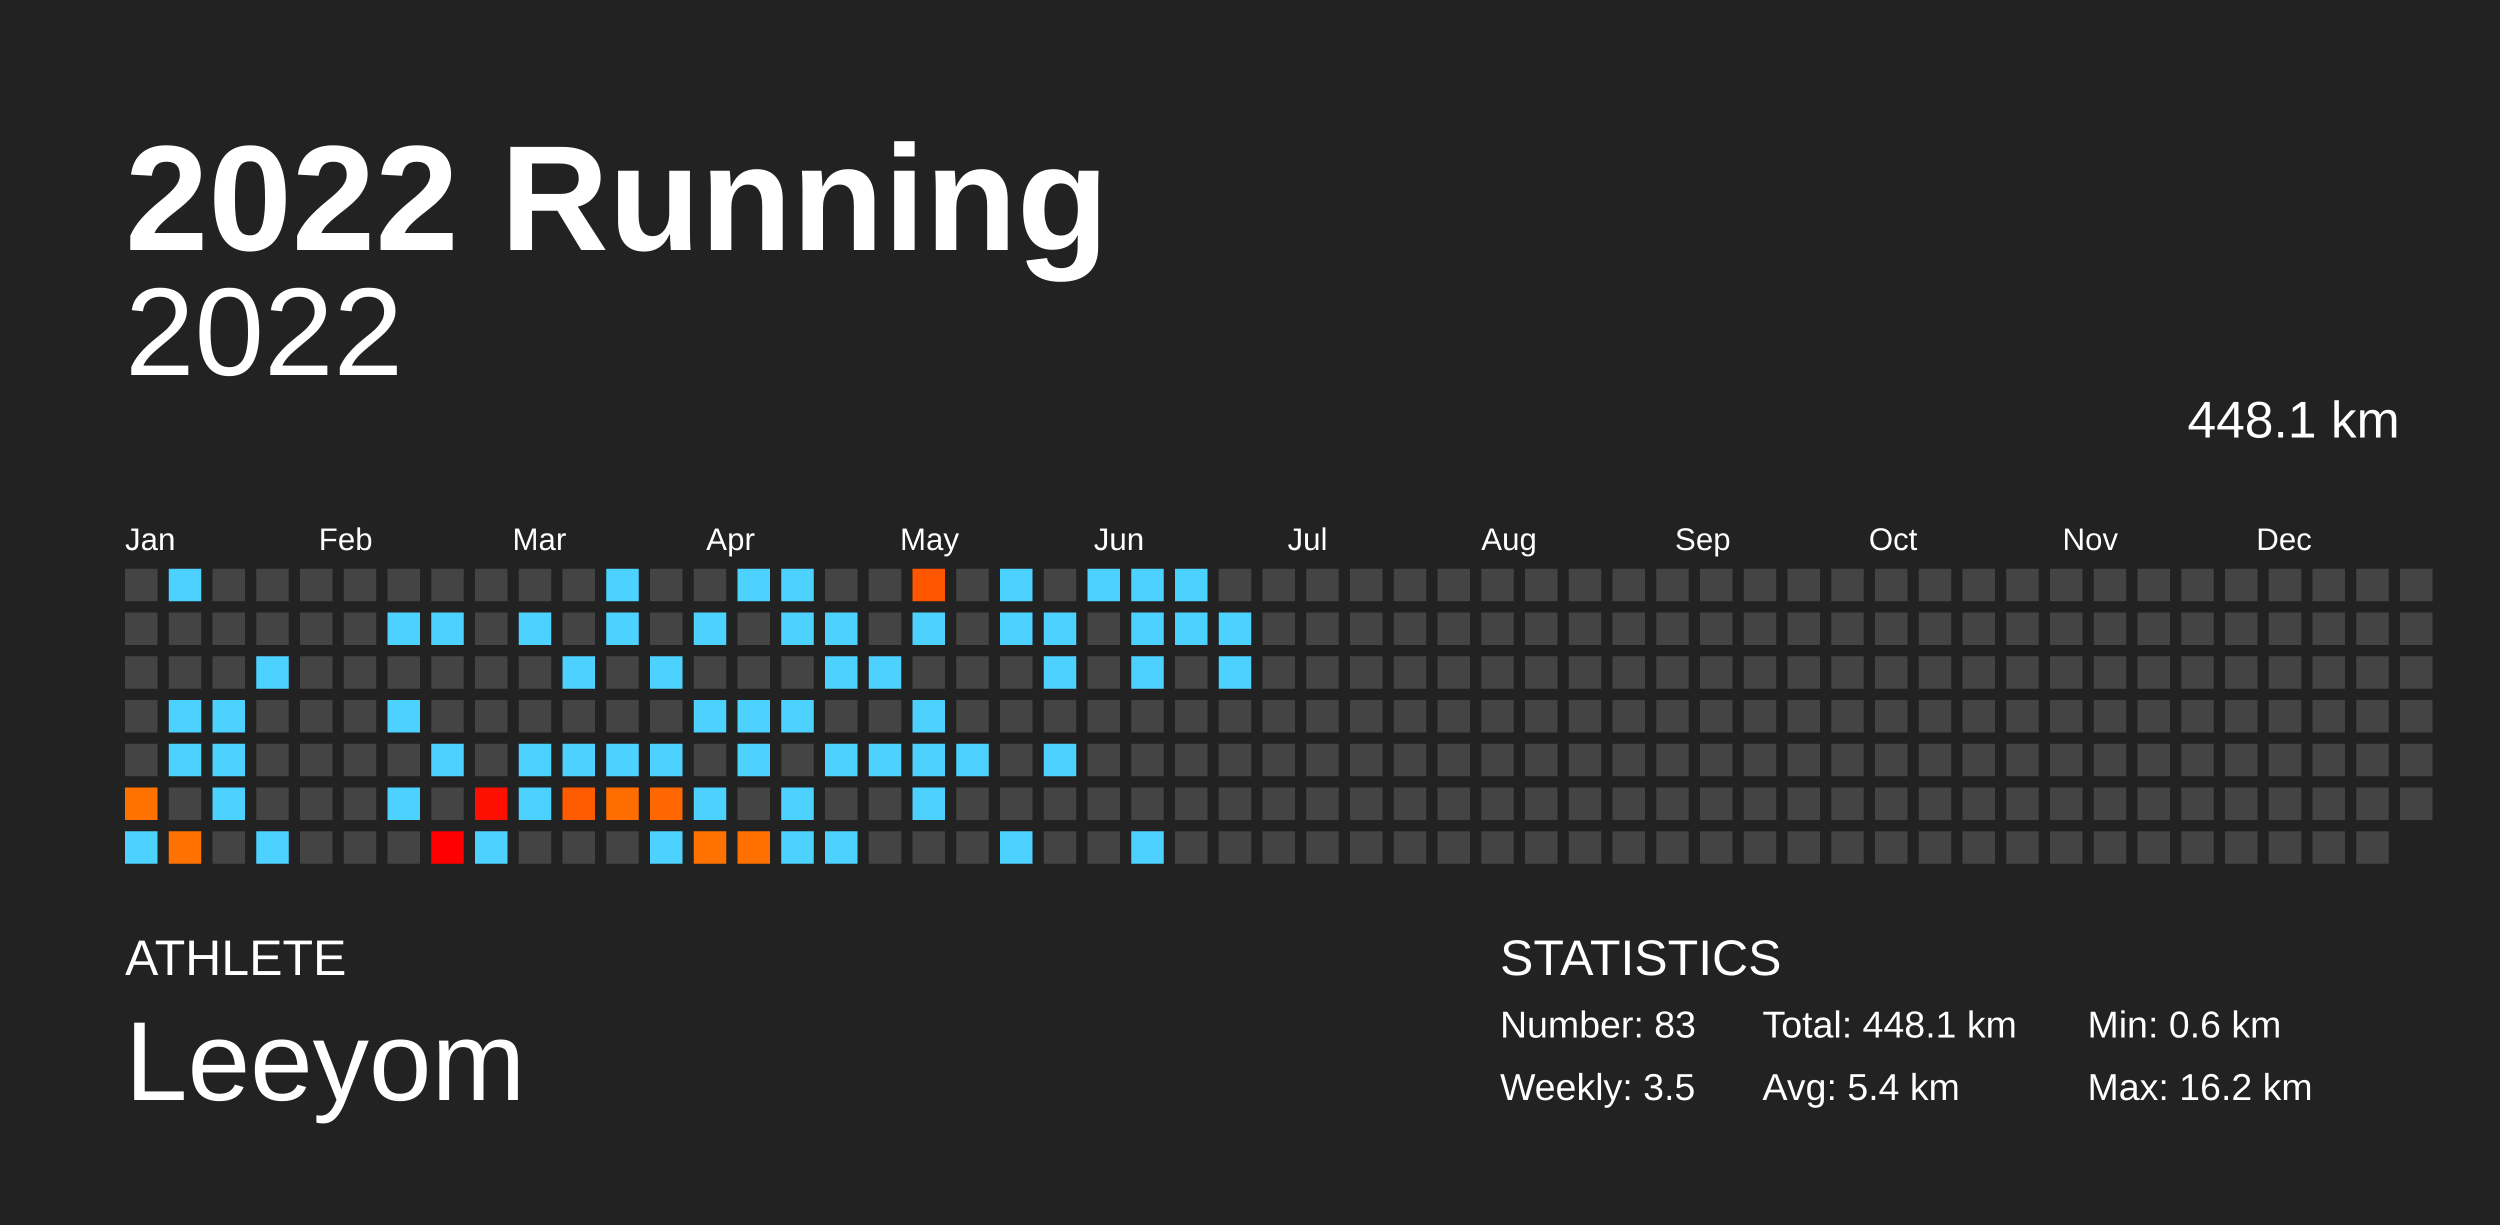
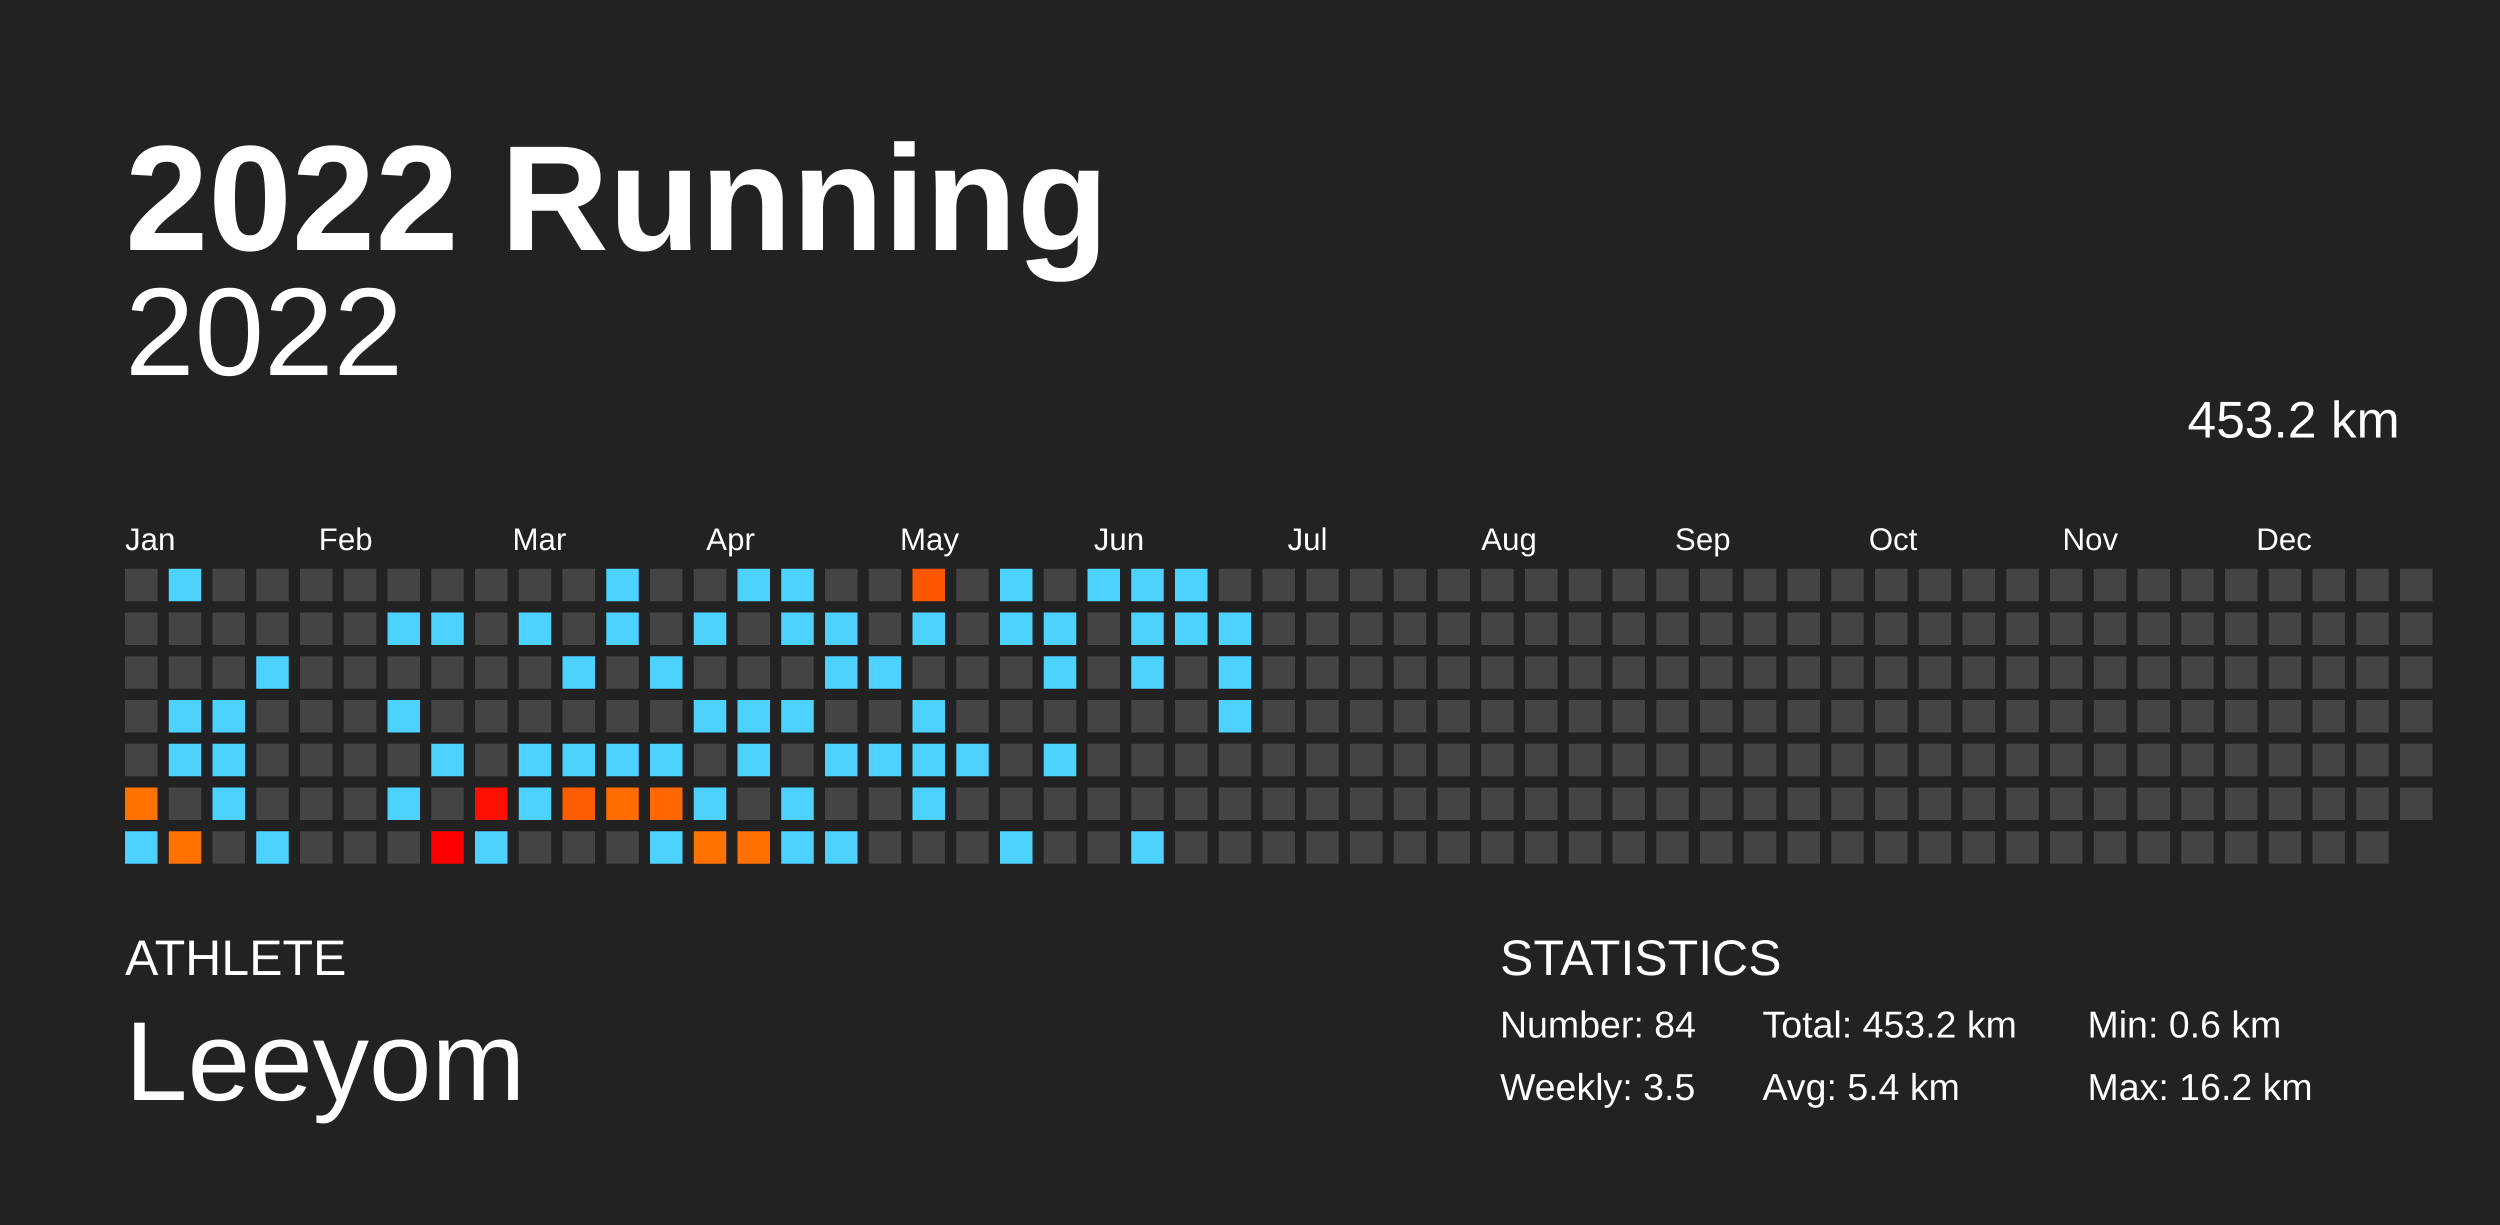
<svg xmlns="http://www.w3.org/2000/svg" baseProfile="full" height="98mm" version="1.1" viewBox="0,0,200,98" width="200mm">
  <defs />
  <rect fill="#222222" height="98" width="200" x="0" y="0" />
  <text fill="#FFFFFF" style="font-size:12px; font-family:Arial; font-weight:bold;" x="10" y="20">2022 Running</text>
  <text fill="#FFFFFF" style="font-size:4px; font-family:Arial" x="10" y="78">ATHLETE</text>
  <text fill="#FFFFFF" style="font-size:9px; font-family:Arial" x="10" y="88">Leeyom</text>
  <text fill="#FFFFFF" style="font-size:4px; font-family:Arial" x="120" y="78">STATISTICS</text>
-   <text fill="#FFFFFF" style="font-size:3px; font-family:Arial" x="120" y="83">Number: 83</text>
+   <text fill="#FFFFFF" style="font-size:3px; font-family:Arial" x="120" y="83">Number: 84</text>
  <text fill="#FFFFFF" style="font-size:3px; font-family:Arial" x="120" y="88">Weekly: 3.5</text>
-   <text fill="#FFFFFF" style="font-size:3px; font-family:Arial" x="141" y="83">Total: 448.1 km</text>
+   <text fill="#FFFFFF" style="font-size:3px; font-family:Arial" x="141" y="83">Total: 453.2 km</text>
  <text fill="#FFFFFF" style="font-size:3px; font-family:Arial" x="141" y="88">Avg: 5.4 km</text>
  <text fill="#FFFFFF" style="font-size:3px; font-family:Arial" x="167" y="83">Min: 0.6 km</text>
  <text fill="#FFFFFF" style="font-size:3px; font-family:Arial" x="167" y="88">Max: 16.2 km</text>
  <text alignment-baseline="hanging" fill="#FFFFFF" style="font-size:10.0px; font-family:Arial;" x="10" y="30">2022</text>
-   <text alignment-baseline="hanging" fill="#FFFFFF" style="font-size:4.125px; font-family:Arial;" x="175" y="35">448.1 km</text>
+   <text alignment-baseline="hanging" fill="#FFFFFF" style="font-size:4.125px; font-family:Arial;" x="175" y="35">453.2 km</text>
  <text fill="#FFFFFF" style="font-size:2.5px; font-family:Arial" x="10.0" y="44">Jan</text>
  <text fill="#FFFFFF" style="font-size:2.5px; font-family:Arial" x="25.5" y="44">Feb</text>
  <text fill="#FFFFFF" style="font-size:2.5px; font-family:Arial" x="41.0" y="44">Mar</text>
  <text fill="#FFFFFF" style="font-size:2.5px; font-family:Arial" x="56.5" y="44">Apr</text>
  <text fill="#FFFFFF" style="font-size:2.5px; font-family:Arial" x="72.0" y="44">May</text>
  <text fill="#FFFFFF" style="font-size:2.5px; font-family:Arial" x="87.5" y="44">Jun</text>
  <text fill="#FFFFFF" style="font-size:2.5px; font-family:Arial" x="103.0" y="44">Jul</text>
  <text fill="#FFFFFF" style="font-size:2.5px; font-family:Arial" x="118.5" y="44">Aug</text>
  <text fill="#FFFFFF" style="font-size:2.5px; font-family:Arial" x="134.0" y="44">Sep</text>
  <text fill="#FFFFFF" style="font-size:2.5px; font-family:Arial" x="149.5" y="44">Oct</text>
  <text fill="#FFFFFF" style="font-size:2.5px; font-family:Arial" x="165.0" y="44">Nov</text>
  <text fill="#FFFFFF" style="font-size:2.5px; font-family:Arial" x="180.5" y="44">Dec</text>
  <rect fill="#444444" height="2.6" width="2.6" x="10.0" y="45.5" />
  <rect fill="#444444" height="2.6" width="2.6" x="10.0" y="49.0" />
  <rect fill="#444444" height="2.6" width="2.6" x="10.0" y="52.5" />
  <rect fill="#444444" height="2.6" width="2.6" x="10.0" y="56.0" />
  <rect fill="#444444" height="2.6" width="2.6" x="10.0" y="59.5" />
  <rect fill="#ff7200" height="2.6" width="2.6" x="10.0" y="63.0" />
  <rect fill="#4dd2ff" height="2.6" width="2.6" x="10.0" y="66.5" />
  <rect fill="#4dd2ff" height="2.6" width="2.6" x="13.5" y="45.5" />
  <rect fill="#444444" height="2.6" width="2.6" x="13.5" y="49.0" />
  <rect fill="#444444" height="2.6" width="2.6" x="13.5" y="52.5" />
  <rect fill="#4dd2ff" height="2.6" width="2.6" x="13.5" y="56.0" />
  <rect fill="#4dd2ff" height="2.6" width="2.6" x="13.5" y="59.5" />
  <rect fill="#444444" height="2.6" width="2.6" x="13.5" y="63.0" />
  <rect fill="#ff7100" height="2.6" width="2.6" x="13.5" y="66.5" />
  <rect fill="#444444" height="2.6" width="2.6" x="17.0" y="45.5" />
  <rect fill="#444444" height="2.6" width="2.6" x="17.0" y="49.0" />
  <rect fill="#444444" height="2.6" width="2.6" x="17.0" y="52.5" />
  <rect fill="#4dd2ff" height="2.6" width="2.6" x="17.0" y="56.0" />
  <rect fill="#4dd2ff" height="2.6" width="2.6" x="17.0" y="59.5" />
  <rect fill="#4dd2ff" height="2.6" width="2.6" x="17.0" y="63.0" />
  <rect fill="#444444" height="2.6" width="2.6" x="17.0" y="66.5" />
  <rect fill="#444444" height="2.6" width="2.6" x="20.5" y="45.5" />
  <rect fill="#444444" height="2.6" width="2.6" x="20.5" y="49.0" />
  <rect fill="#4dd2ff" height="2.6" width="2.6" x="20.5" y="52.5" />
  <rect fill="#444444" height="2.6" width="2.6" x="20.5" y="56.0" />
  <rect fill="#444444" height="2.6" width="2.6" x="20.5" y="59.5" />
  <rect fill="#444444" height="2.6" width="2.6" x="20.5" y="63.0" />
  <rect fill="#4dd2ff" height="2.6" width="2.6" x="20.5" y="66.5" />
  <rect fill="#444444" height="2.6" width="2.6" x="24.0" y="45.5" />
  <rect fill="#444444" height="2.6" width="2.6" x="24.0" y="49.0" />
  <rect fill="#444444" height="2.6" width="2.6" x="24.0" y="52.5" />
  <rect fill="#444444" height="2.6" width="2.6" x="24.0" y="56.0" />
  <rect fill="#444444" height="2.6" width="2.6" x="24.0" y="59.5" />
  <rect fill="#444444" height="2.6" width="2.6" x="24.0" y="63.0" />
  <rect fill="#444444" height="2.6" width="2.6" x="24.0" y="66.5" />
  <rect fill="#444444" height="2.6" width="2.6" x="27.5" y="45.5" />
  <rect fill="#444444" height="2.6" width="2.6" x="27.5" y="49.0" />
  <rect fill="#444444" height="2.6" width="2.6" x="27.5" y="52.5" />
  <rect fill="#444444" height="2.6" width="2.6" x="27.5" y="56.0" />
  <rect fill="#444444" height="2.6" width="2.6" x="27.5" y="59.5" />
  <rect fill="#444444" height="2.6" width="2.6" x="27.5" y="63.0" />
  <rect fill="#444444" height="2.6" width="2.6" x="27.5" y="66.5" />
  <rect fill="#444444" height="2.6" width="2.6" x="31.0" y="45.5" />
  <rect fill="#4dd2ff" height="2.6" width="2.6" x="31.0" y="49.0" />
  <rect fill="#444444" height="2.6" width="2.6" x="31.0" y="52.5" />
  <rect fill="#4dd2ff" height="2.6" width="2.6" x="31.0" y="56.0" />
  <rect fill="#444444" height="2.6" width="2.6" x="31.0" y="59.5" />
  <rect fill="#4dd2ff" height="2.6" width="2.6" x="31.0" y="63.0" />
  <rect fill="#444444" height="2.6" width="2.6" x="31.0" y="66.5" />
  <rect fill="#444444" height="2.6" width="2.6" x="34.5" y="45.5" />
  <rect fill="#4dd2ff" height="2.6" width="2.6" x="34.5" y="49.0" />
  <rect fill="#444444" height="2.6" width="2.6" x="34.5" y="52.5" />
  <rect fill="#444444" height="2.6" width="2.6" x="34.5" y="56.0" />
  <rect fill="#4dd2ff" height="2.6" width="2.6" x="34.5" y="59.5" />
  <rect fill="#444444" height="2.6" width="2.6" x="34.5" y="63.0" />
  <rect fill="#ff0000" height="2.6" width="2.6" x="34.5" y="66.5" />
  <rect fill="#444444" height="2.6" width="2.6" x="38.0" y="45.5" />
  <rect fill="#444444" height="2.6" width="2.6" x="38.0" y="49.0" />
  <rect fill="#444444" height="2.6" width="2.6" x="38.0" y="52.5" />
  <rect fill="#444444" height="2.6" width="2.6" x="38.0" y="56.0" />
  <rect fill="#444444" height="2.6" width="2.6" x="38.0" y="59.5" />
  <rect fill="#ff0f00" height="2.6" width="2.6" x="38.0" y="63.0" />
  <rect fill="#4dd2ff" height="2.6" width="2.6" x="38.0" y="66.5" />
  <rect fill="#444444" height="2.6" width="2.6" x="41.5" y="45.5" />
  <rect fill="#4dd2ff" height="2.6" width="2.6" x="41.5" y="49.0" />
  <rect fill="#444444" height="2.6" width="2.6" x="41.5" y="52.5" />
  <rect fill="#444444" height="2.6" width="2.6" x="41.5" y="56.0" />
  <rect fill="#4dd2ff" height="2.6" width="2.6" x="41.5" y="59.5" />
  <rect fill="#4dd2ff" height="2.6" width="2.6" x="41.5" y="63.0" />
  <rect fill="#444444" height="2.6" width="2.6" x="41.5" y="66.5" />
  <rect fill="#444444" height="2.6" width="2.6" x="45.0" y="45.5" />
  <rect fill="#444444" height="2.6" width="2.6" x="45.0" y="49.0" />
  <rect fill="#4dd2ff" height="2.6" width="2.6" x="45.0" y="52.5" />
  <rect fill="#444444" height="2.6" width="2.6" x="45.0" y="56.0" />
  <rect fill="#4dd2ff" height="2.6" width="2.6" x="45.0" y="59.5" />
  <rect fill="#ff5b00" height="2.6" width="2.6" x="45.0" y="63.0" />
  <rect fill="#444444" height="2.6" width="2.6" x="45.0" y="66.5" />
  <rect fill="#4dd2ff" height="2.6" width="2.6" x="48.5" y="45.5" />
  <rect fill="#4dd2ff" height="2.6" width="2.6" x="48.5" y="49.0" />
  <rect fill="#444444" height="2.6" width="2.6" x="48.5" y="52.5" />
  <rect fill="#444444" height="2.6" width="2.6" x="48.5" y="56.0" />
  <rect fill="#4dd2ff" height="2.6" width="2.6" x="48.5" y="59.5" />
  <rect fill="#ff6d00" height="2.6" width="2.6" x="48.5" y="63.0" />
  <rect fill="#444444" height="2.6" width="2.6" x="48.5" y="66.5" />
  <rect fill="#444444" height="2.6" width="2.6" x="52.0" y="45.5" />
  <rect fill="#444444" height="2.6" width="2.6" x="52.0" y="49.0" />
  <rect fill="#4dd2ff" height="2.6" width="2.6" x="52.0" y="52.5" />
  <rect fill="#444444" height="2.6" width="2.6" x="52.0" y="56.0" />
  <rect fill="#4dd2ff" height="2.6" width="2.6" x="52.0" y="59.5" />
  <rect fill="#ff6800" height="2.6" width="2.6" x="52.0" y="63.0" />
  <rect fill="#4dd2ff" height="2.6" width="2.6" x="52.0" y="66.5" />
  <rect fill="#444444" height="2.6" width="2.6" x="55.5" y="45.5" />
  <rect fill="#4dd2ff" height="2.6" width="2.6" x="55.5" y="49.0" />
  <rect fill="#444444" height="2.6" width="2.6" x="55.5" y="52.5" />
  <rect fill="#4dd2ff" height="2.6" width="2.6" x="55.5" y="56.0" />
  <rect fill="#444444" height="2.6" width="2.6" x="55.5" y="59.5" />
  <rect fill="#4dd2ff" height="2.6" width="2.6" x="55.5" y="63.0" />
  <rect fill="#ff7200" height="2.6" width="2.6" x="55.5" y="66.5" />
  <rect fill="#4dd2ff" height="2.6" width="2.6" x="59.0" y="45.5" />
  <rect fill="#444444" height="2.6" width="2.6" x="59.0" y="49.0" />
  <rect fill="#444444" height="2.6" width="2.6" x="59.0" y="52.5" />
  <rect fill="#4dd2ff" height="2.6" width="2.6" x="59.0" y="56.0" />
  <rect fill="#4dd2ff" height="2.6" width="2.6" x="59.0" y="59.5" />
  <rect fill="#444444" height="2.6" width="2.6" x="59.0" y="63.0" />
  <rect fill="#ff7000" height="2.6" width="2.6" x="59.0" y="66.5" />
  <rect fill="#4dd2ff" height="2.6" width="2.6" x="62.5" y="45.5" />
  <rect fill="#4dd2ff" height="2.6" width="2.6" x="62.5" y="49.0" />
  <rect fill="#444444" height="2.6" width="2.6" x="62.5" y="52.5" />
  <rect fill="#4dd2ff" height="2.6" width="2.6" x="62.5" y="56.0" />
  <rect fill="#444444" height="2.6" width="2.6" x="62.5" y="59.5" />
  <rect fill="#4dd2ff" height="2.6" width="2.6" x="62.5" y="63.0" />
  <rect fill="#4dd2ff" height="2.6" width="2.6" x="62.5" y="66.5" />
  <rect fill="#444444" height="2.6" width="2.6" x="66.0" y="45.5" />
  <rect fill="#4dd2ff" height="2.6" width="2.6" x="66.0" y="49.0" />
  <rect fill="#4dd2ff" height="2.6" width="2.6" x="66.0" y="52.5" />
  <rect fill="#444444" height="2.6" width="2.6" x="66.0" y="56.0" />
  <rect fill="#4dd2ff" height="2.6" width="2.6" x="66.0" y="59.5" />
  <rect fill="#444444" height="2.6" width="2.6" x="66.0" y="63.0" />
  <rect fill="#4dd2ff" height="2.6" width="2.6" x="66.0" y="66.5" />
  <rect fill="#444444" height="2.6" width="2.6" x="69.5" y="45.5" />
  <rect fill="#444444" height="2.6" width="2.6" x="69.5" y="49.0" />
  <rect fill="#4dd2ff" height="2.6" width="2.6" x="69.5" y="52.5" />
  <rect fill="#444444" height="2.6" width="2.6" x="69.5" y="56.0" />
  <rect fill="#4dd2ff" height="2.6" width="2.6" x="69.5" y="59.5" />
  <rect fill="#444444" height="2.6" width="2.6" x="69.5" y="63.0" />
  <rect fill="#444444" height="2.6" width="2.6" x="69.5" y="66.5" />
  <rect fill="#ff5700" height="2.6" width="2.6" x="73.0" y="45.5" />
  <rect fill="#4dd2ff" height="2.6" width="2.6" x="73.0" y="49.0" />
  <rect fill="#444444" height="2.6" width="2.6" x="73.0" y="52.5" />
  <rect fill="#4dd2ff" height="2.6" width="2.6" x="73.0" y="56.0" />
  <rect fill="#4dd2ff" height="2.6" width="2.6" x="73.0" y="59.5" />
  <rect fill="#4dd2ff" height="2.6" width="2.6" x="73.0" y="63.0" />
  <rect fill="#444444" height="2.6" width="2.6" x="73.0" y="66.5" />
  <rect fill="#444444" height="2.6" width="2.6" x="76.5" y="45.5" />
  <rect fill="#444444" height="2.6" width="2.6" x="76.5" y="49.0" />
  <rect fill="#444444" height="2.6" width="2.6" x="76.5" y="52.5" />
  <rect fill="#444444" height="2.6" width="2.6" x="76.5" y="56.0" />
  <rect fill="#4dd2ff" height="2.6" width="2.6" x="76.5" y="59.5" />
  <rect fill="#444444" height="2.6" width="2.6" x="76.5" y="63.0" />
  <rect fill="#444444" height="2.6" width="2.6" x="76.5" y="66.5" />
  <rect fill="#4dd2ff" height="2.6" width="2.6" x="80.0" y="45.5" />
  <rect fill="#4dd2ff" height="2.6" width="2.6" x="80.0" y="49.0" />
  <rect fill="#444444" height="2.6" width="2.6" x="80.0" y="52.5" />
  <rect fill="#444444" height="2.6" width="2.6" x="80.0" y="56.0" />
  <rect fill="#444444" height="2.6" width="2.6" x="80.0" y="59.5" />
  <rect fill="#444444" height="2.6" width="2.6" x="80.0" y="63.0" />
  <rect fill="#4dd2ff" height="2.6" width="2.6" x="80.0" y="66.5" />
  <rect fill="#444444" height="2.6" width="2.6" x="83.5" y="45.5" />
  <rect fill="#4dd2ff" height="2.6" width="2.6" x="83.5" y="49.0" />
  <rect fill="#4dd2ff" height="2.6" width="2.6" x="83.5" y="52.5" />
  <rect fill="#444444" height="2.6" width="2.6" x="83.5" y="56.0" />
  <rect fill="#4dd2ff" height="2.6" width="2.6" x="83.5" y="59.5" />
  <rect fill="#444444" height="2.6" width="2.6" x="83.5" y="63.0" />
  <rect fill="#444444" height="2.6" width="2.6" x="83.5" y="66.5" />
  <rect fill="#4dd2ff" height="2.6" width="2.6" x="87.0" y="45.5" />
  <rect fill="#444444" height="2.6" width="2.6" x="87.0" y="49.0" />
  <rect fill="#444444" height="2.6" width="2.6" x="87.0" y="52.5" />
  <rect fill="#444444" height="2.6" width="2.6" x="87.0" y="56.0" />
  <rect fill="#444444" height="2.6" width="2.6" x="87.0" y="59.5" />
  <rect fill="#444444" height="2.6" width="2.6" x="87.0" y="63.0" />
  <rect fill="#444444" height="2.6" width="2.6" x="87.0" y="66.5" />
  <rect fill="#4dd2ff" height="2.6" width="2.6" x="90.5" y="45.5" />
  <rect fill="#4dd2ff" height="2.6" width="2.6" x="90.5" y="49.0" />
  <rect fill="#4dd2ff" height="2.6" width="2.6" x="90.5" y="52.5" />
  <rect fill="#444444" height="2.6" width="2.6" x="90.5" y="56.0" />
  <rect fill="#444444" height="2.6" width="2.6" x="90.5" y="59.5" />
  <rect fill="#444444" height="2.6" width="2.6" x="90.5" y="63.0" />
  <rect fill="#4dd2ff" height="2.6" width="2.6" x="90.5" y="66.5" />
  <rect fill="#4dd2ff" height="2.6" width="2.6" x="94.0" y="45.5" />
  <rect fill="#4dd2ff" height="2.6" width="2.6" x="94.0" y="49.0" />
  <rect fill="#444444" height="2.6" width="2.6" x="94.0" y="52.5" />
  <rect fill="#444444" height="2.6" width="2.6" x="94.0" y="56.0" />
  <rect fill="#444444" height="2.6" width="2.6" x="94.0" y="59.5" />
  <rect fill="#444444" height="2.6" width="2.6" x="94.0" y="63.0" />
  <rect fill="#444444" height="2.6" width="2.6" x="94.0" y="66.5" />
  <rect fill="#444444" height="2.6" width="2.6" x="97.5" y="45.5" />
  <rect fill="#4dd2ff" height="2.6" width="2.6" x="97.5" y="49.0" />
  <rect fill="#4dd2ff" height="2.6" width="2.6" x="97.5" y="52.5" />
-   <rect fill="#444444" height="2.6" width="2.6" x="97.5" y="56.0" />
+   <rect fill="#4dd2ff" height="2.6" width="2.6" x="97.5" y="56.0" />
  <rect fill="#444444" height="2.6" width="2.6" x="97.5" y="59.5" />
  <rect fill="#444444" height="2.6" width="2.6" x="97.5" y="63.0" />
  <rect fill="#444444" height="2.6" width="2.6" x="97.5" y="66.5" />
  <rect fill="#444444" height="2.6" width="2.6" x="101.0" y="45.5" />
  <rect fill="#444444" height="2.6" width="2.6" x="101.0" y="49.0" />
  <rect fill="#444444" height="2.6" width="2.6" x="101.0" y="52.5" />
  <rect fill="#444444" height="2.6" width="2.6" x="101.0" y="56.0" />
  <rect fill="#444444" height="2.6" width="2.6" x="101.0" y="59.5" />
  <rect fill="#444444" height="2.6" width="2.6" x="101.0" y="63.0" />
  <rect fill="#444444" height="2.6" width="2.6" x="101.0" y="66.5" />
  <rect fill="#444444" height="2.6" width="2.6" x="104.5" y="45.5" />
  <rect fill="#444444" height="2.6" width="2.6" x="104.5" y="49.0" />
  <rect fill="#444444" height="2.6" width="2.6" x="104.5" y="52.5" />
  <rect fill="#444444" height="2.6" width="2.6" x="104.5" y="56.0" />
  <rect fill="#444444" height="2.6" width="2.6" x="104.5" y="59.5" />
  <rect fill="#444444" height="2.6" width="2.6" x="104.5" y="63.0" />
  <rect fill="#444444" height="2.6" width="2.6" x="104.5" y="66.5" />
  <rect fill="#444444" height="2.6" width="2.6" x="108.0" y="45.5" />
  <rect fill="#444444" height="2.6" width="2.6" x="108.0" y="49.0" />
  <rect fill="#444444" height="2.6" width="2.6" x="108.0" y="52.5" />
  <rect fill="#444444" height="2.6" width="2.6" x="108.0" y="56.0" />
  <rect fill="#444444" height="2.6" width="2.6" x="108.0" y="59.5" />
  <rect fill="#444444" height="2.6" width="2.6" x="108.0" y="63.0" />
  <rect fill="#444444" height="2.6" width="2.6" x="108.0" y="66.5" />
  <rect fill="#444444" height="2.6" width="2.6" x="111.5" y="45.5" />
  <rect fill="#444444" height="2.6" width="2.6" x="111.5" y="49.0" />
  <rect fill="#444444" height="2.6" width="2.6" x="111.5" y="52.5" />
  <rect fill="#444444" height="2.6" width="2.6" x="111.5" y="56.0" />
  <rect fill="#444444" height="2.6" width="2.6" x="111.5" y="59.5" />
  <rect fill="#444444" height="2.6" width="2.6" x="111.5" y="63.0" />
  <rect fill="#444444" height="2.6" width="2.6" x="111.5" y="66.5" />
  <rect fill="#444444" height="2.6" width="2.6" x="115.0" y="45.5" />
  <rect fill="#444444" height="2.6" width="2.6" x="115.0" y="49.0" />
  <rect fill="#444444" height="2.6" width="2.6" x="115.0" y="52.5" />
  <rect fill="#444444" height="2.6" width="2.6" x="115.0" y="56.0" />
  <rect fill="#444444" height="2.6" width="2.6" x="115.0" y="59.5" />
  <rect fill="#444444" height="2.6" width="2.6" x="115.0" y="63.0" />
  <rect fill="#444444" height="2.6" width="2.6" x="115.0" y="66.5" />
  <rect fill="#444444" height="2.6" width="2.6" x="118.5" y="45.5" />
  <rect fill="#444444" height="2.6" width="2.6" x="118.5" y="49.0" />
  <rect fill="#444444" height="2.6" width="2.6" x="118.5" y="52.5" />
  <rect fill="#444444" height="2.6" width="2.6" x="118.5" y="56.0" />
  <rect fill="#444444" height="2.6" width="2.6" x="118.5" y="59.5" />
  <rect fill="#444444" height="2.6" width="2.6" x="118.5" y="63.0" />
  <rect fill="#444444" height="2.6" width="2.6" x="118.5" y="66.5" />
  <rect fill="#444444" height="2.6" width="2.6" x="122.0" y="45.5" />
  <rect fill="#444444" height="2.6" width="2.6" x="122.0" y="49.0" />
  <rect fill="#444444" height="2.6" width="2.6" x="122.0" y="52.5" />
  <rect fill="#444444" height="2.6" width="2.6" x="122.0" y="56.0" />
  <rect fill="#444444" height="2.6" width="2.6" x="122.0" y="59.5" />
  <rect fill="#444444" height="2.6" width="2.6" x="122.0" y="63.0" />
  <rect fill="#444444" height="2.6" width="2.6" x="122.0" y="66.5" />
  <rect fill="#444444" height="2.6" width="2.6" x="125.5" y="45.5" />
  <rect fill="#444444" height="2.6" width="2.6" x="125.5" y="49.0" />
  <rect fill="#444444" height="2.6" width="2.6" x="125.5" y="52.5" />
  <rect fill="#444444" height="2.6" width="2.6" x="125.5" y="56.0" />
  <rect fill="#444444" height="2.6" width="2.6" x="125.5" y="59.5" />
  <rect fill="#444444" height="2.6" width="2.6" x="125.5" y="63.0" />
  <rect fill="#444444" height="2.6" width="2.6" x="125.5" y="66.5" />
  <rect fill="#444444" height="2.6" width="2.6" x="129.0" y="45.5" />
  <rect fill="#444444" height="2.6" width="2.6" x="129.0" y="49.0" />
  <rect fill="#444444" height="2.6" width="2.6" x="129.0" y="52.5" />
  <rect fill="#444444" height="2.6" width="2.6" x="129.0" y="56.0" />
  <rect fill="#444444" height="2.6" width="2.6" x="129.0" y="59.5" />
  <rect fill="#444444" height="2.6" width="2.6" x="129.0" y="63.0" />
  <rect fill="#444444" height="2.6" width="2.6" x="129.0" y="66.5" />
  <rect fill="#444444" height="2.6" width="2.6" x="132.5" y="45.5" />
  <rect fill="#444444" height="2.6" width="2.6" x="132.5" y="49.0" />
  <rect fill="#444444" height="2.6" width="2.6" x="132.5" y="52.5" />
  <rect fill="#444444" height="2.6" width="2.6" x="132.5" y="56.0" />
  <rect fill="#444444" height="2.6" width="2.6" x="132.5" y="59.5" />
  <rect fill="#444444" height="2.6" width="2.6" x="132.5" y="63.0" />
  <rect fill="#444444" height="2.6" width="2.6" x="132.5" y="66.5" />
  <rect fill="#444444" height="2.6" width="2.6" x="136.0" y="45.5" />
  <rect fill="#444444" height="2.6" width="2.6" x="136.0" y="49.0" />
  <rect fill="#444444" height="2.6" width="2.6" x="136.0" y="52.5" />
  <rect fill="#444444" height="2.6" width="2.6" x="136.0" y="56.0" />
  <rect fill="#444444" height="2.6" width="2.6" x="136.0" y="59.5" />
  <rect fill="#444444" height="2.6" width="2.6" x="136.0" y="63.0" />
  <rect fill="#444444" height="2.6" width="2.6" x="136.0" y="66.5" />
  <rect fill="#444444" height="2.6" width="2.6" x="139.5" y="45.5" />
  <rect fill="#444444" height="2.6" width="2.6" x="139.5" y="49.0" />
  <rect fill="#444444" height="2.6" width="2.6" x="139.5" y="52.5" />
  <rect fill="#444444" height="2.6" width="2.6" x="139.5" y="56.0" />
  <rect fill="#444444" height="2.6" width="2.6" x="139.5" y="59.5" />
  <rect fill="#444444" height="2.6" width="2.6" x="139.5" y="63.0" />
  <rect fill="#444444" height="2.6" width="2.6" x="139.5" y="66.5" />
  <rect fill="#444444" height="2.6" width="2.6" x="143.0" y="45.5" />
  <rect fill="#444444" height="2.6" width="2.6" x="143.0" y="49.0" />
  <rect fill="#444444" height="2.6" width="2.6" x="143.0" y="52.5" />
  <rect fill="#444444" height="2.6" width="2.6" x="143.0" y="56.0" />
  <rect fill="#444444" height="2.6" width="2.6" x="143.0" y="59.5" />
  <rect fill="#444444" height="2.6" width="2.6" x="143.0" y="63.0" />
  <rect fill="#444444" height="2.6" width="2.6" x="143.0" y="66.5" />
  <rect fill="#444444" height="2.6" width="2.6" x="146.5" y="45.5" />
  <rect fill="#444444" height="2.6" width="2.6" x="146.5" y="49.0" />
  <rect fill="#444444" height="2.6" width="2.6" x="146.5" y="52.5" />
  <rect fill="#444444" height="2.6" width="2.6" x="146.5" y="56.0" />
  <rect fill="#444444" height="2.6" width="2.6" x="146.5" y="59.5" />
  <rect fill="#444444" height="2.6" width="2.6" x="146.5" y="63.0" />
  <rect fill="#444444" height="2.6" width="2.6" x="146.5" y="66.5" />
  <rect fill="#444444" height="2.6" width="2.6" x="150.0" y="45.5" />
  <rect fill="#444444" height="2.6" width="2.6" x="150.0" y="49.0" />
  <rect fill="#444444" height="2.6" width="2.6" x="150.0" y="52.5" />
  <rect fill="#444444" height="2.6" width="2.6" x="150.0" y="56.0" />
  <rect fill="#444444" height="2.6" width="2.6" x="150.0" y="59.5" />
  <rect fill="#444444" height="2.6" width="2.6" x="150.0" y="63.0" />
  <rect fill="#444444" height="2.6" width="2.6" x="150.0" y="66.5" />
  <rect fill="#444444" height="2.6" width="2.6" x="153.5" y="45.5" />
  <rect fill="#444444" height="2.6" width="2.6" x="153.5" y="49.0" />
  <rect fill="#444444" height="2.6" width="2.6" x="153.5" y="52.5" />
  <rect fill="#444444" height="2.6" width="2.6" x="153.5" y="56.0" />
  <rect fill="#444444" height="2.6" width="2.6" x="153.5" y="59.5" />
  <rect fill="#444444" height="2.6" width="2.6" x="153.5" y="63.0" />
  <rect fill="#444444" height="2.6" width="2.6" x="153.5" y="66.5" />
  <rect fill="#444444" height="2.6" width="2.6" x="157.0" y="45.5" />
  <rect fill="#444444" height="2.6" width="2.6" x="157.0" y="49.0" />
  <rect fill="#444444" height="2.6" width="2.6" x="157.0" y="52.5" />
  <rect fill="#444444" height="2.6" width="2.6" x="157.0" y="56.0" />
  <rect fill="#444444" height="2.6" width="2.6" x="157.0" y="59.5" />
  <rect fill="#444444" height="2.6" width="2.6" x="157.0" y="63.0" />
  <rect fill="#444444" height="2.6" width="2.6" x="157.0" y="66.5" />
  <rect fill="#444444" height="2.6" width="2.6" x="160.5" y="45.5" />
  <rect fill="#444444" height="2.6" width="2.6" x="160.5" y="49.0" />
  <rect fill="#444444" height="2.6" width="2.6" x="160.5" y="52.5" />
  <rect fill="#444444" height="2.6" width="2.6" x="160.5" y="56.0" />
  <rect fill="#444444" height="2.6" width="2.6" x="160.5" y="59.5" />
  <rect fill="#444444" height="2.6" width="2.6" x="160.5" y="63.0" />
  <rect fill="#444444" height="2.6" width="2.6" x="160.5" y="66.5" />
  <rect fill="#444444" height="2.6" width="2.6" x="164.0" y="45.5" />
  <rect fill="#444444" height="2.6" width="2.6" x="164.0" y="49.0" />
  <rect fill="#444444" height="2.6" width="2.6" x="164.0" y="52.5" />
  <rect fill="#444444" height="2.6" width="2.6" x="164.0" y="56.0" />
  <rect fill="#444444" height="2.6" width="2.6" x="164.0" y="59.5" />
  <rect fill="#444444" height="2.6" width="2.6" x="164.0" y="63.0" />
  <rect fill="#444444" height="2.6" width="2.6" x="164.0" y="66.5" />
  <rect fill="#444444" height="2.6" width="2.6" x="167.5" y="45.5" />
  <rect fill="#444444" height="2.6" width="2.6" x="167.5" y="49.0" />
  <rect fill="#444444" height="2.6" width="2.6" x="167.5" y="52.5" />
  <rect fill="#444444" height="2.6" width="2.6" x="167.5" y="56.0" />
  <rect fill="#444444" height="2.6" width="2.6" x="167.5" y="59.5" />
  <rect fill="#444444" height="2.6" width="2.6" x="167.5" y="63.0" />
  <rect fill="#444444" height="2.6" width="2.6" x="167.5" y="66.5" />
  <rect fill="#444444" height="2.6" width="2.6" x="171.0" y="45.5" />
  <rect fill="#444444" height="2.6" width="2.6" x="171.0" y="49.0" />
  <rect fill="#444444" height="2.6" width="2.6" x="171.0" y="52.5" />
  <rect fill="#444444" height="2.6" width="2.6" x="171.0" y="56.0" />
  <rect fill="#444444" height="2.6" width="2.6" x="171.0" y="59.5" />
  <rect fill="#444444" height="2.6" width="2.6" x="171.0" y="63.0" />
  <rect fill="#444444" height="2.6" width="2.6" x="171.0" y="66.5" />
  <rect fill="#444444" height="2.6" width="2.6" x="174.5" y="45.5" />
  <rect fill="#444444" height="2.6" width="2.6" x="174.5" y="49.0" />
  <rect fill="#444444" height="2.6" width="2.6" x="174.5" y="52.5" />
  <rect fill="#444444" height="2.6" width="2.6" x="174.5" y="56.0" />
  <rect fill="#444444" height="2.6" width="2.6" x="174.5" y="59.5" />
  <rect fill="#444444" height="2.6" width="2.6" x="174.5" y="63.0" />
  <rect fill="#444444" height="2.6" width="2.6" x="174.5" y="66.5" />
  <rect fill="#444444" height="2.6" width="2.6" x="178.0" y="45.5" />
  <rect fill="#444444" height="2.6" width="2.6" x="178.0" y="49.0" />
  <rect fill="#444444" height="2.6" width="2.6" x="178.0" y="52.5" />
  <rect fill="#444444" height="2.6" width="2.6" x="178.0" y="56.0" />
  <rect fill="#444444" height="2.6" width="2.6" x="178.0" y="59.5" />
  <rect fill="#444444" height="2.6" width="2.6" x="178.0" y="63.0" />
  <rect fill="#444444" height="2.6" width="2.6" x="178.0" y="66.5" />
  <rect fill="#444444" height="2.6" width="2.6" x="181.5" y="45.5" />
  <rect fill="#444444" height="2.6" width="2.6" x="181.5" y="49.0" />
  <rect fill="#444444" height="2.6" width="2.6" x="181.5" y="52.5" />
  <rect fill="#444444" height="2.6" width="2.6" x="181.5" y="56.0" />
  <rect fill="#444444" height="2.6" width="2.6" x="181.5" y="59.5" />
  <rect fill="#444444" height="2.6" width="2.6" x="181.5" y="63.0" />
  <rect fill="#444444" height="2.6" width="2.6" x="181.5" y="66.5" />
  <rect fill="#444444" height="2.6" width="2.6" x="185.0" y="45.5" />
  <rect fill="#444444" height="2.6" width="2.6" x="185.0" y="49.0" />
  <rect fill="#444444" height="2.6" width="2.6" x="185.0" y="52.5" />
  <rect fill="#444444" height="2.6" width="2.6" x="185.0" y="56.0" />
  <rect fill="#444444" height="2.6" width="2.6" x="185.0" y="59.5" />
  <rect fill="#444444" height="2.6" width="2.6" x="185.0" y="63.0" />
  <rect fill="#444444" height="2.6" width="2.6" x="185.0" y="66.5" />
  <rect fill="#444444" height="2.6" width="2.6" x="188.5" y="45.5" />
  <rect fill="#444444" height="2.6" width="2.6" x="188.5" y="49.0" />
  <rect fill="#444444" height="2.6" width="2.6" x="188.5" y="52.5" />
  <rect fill="#444444" height="2.6" width="2.6" x="188.5" y="56.0" />
  <rect fill="#444444" height="2.6" width="2.6" x="188.5" y="59.5" />
  <rect fill="#444444" height="2.6" width="2.6" x="188.5" y="63.0" />
  <rect fill="#444444" height="2.6" width="2.6" x="188.5" y="66.5" />
  <rect fill="#444444" height="2.6" width="2.6" x="192.0" y="45.5" />
  <rect fill="#444444" height="2.6" width="2.6" x="192.0" y="49.0" />
  <rect fill="#444444" height="2.6" width="2.6" x="192.0" y="52.5" />
  <rect fill="#444444" height="2.6" width="2.6" x="192.0" y="56.0" />
  <rect fill="#444444" height="2.6" width="2.6" x="192.0" y="59.5" />
  <rect fill="#444444" height="2.6" width="2.6" x="192.0" y="63.0" />
</svg>
